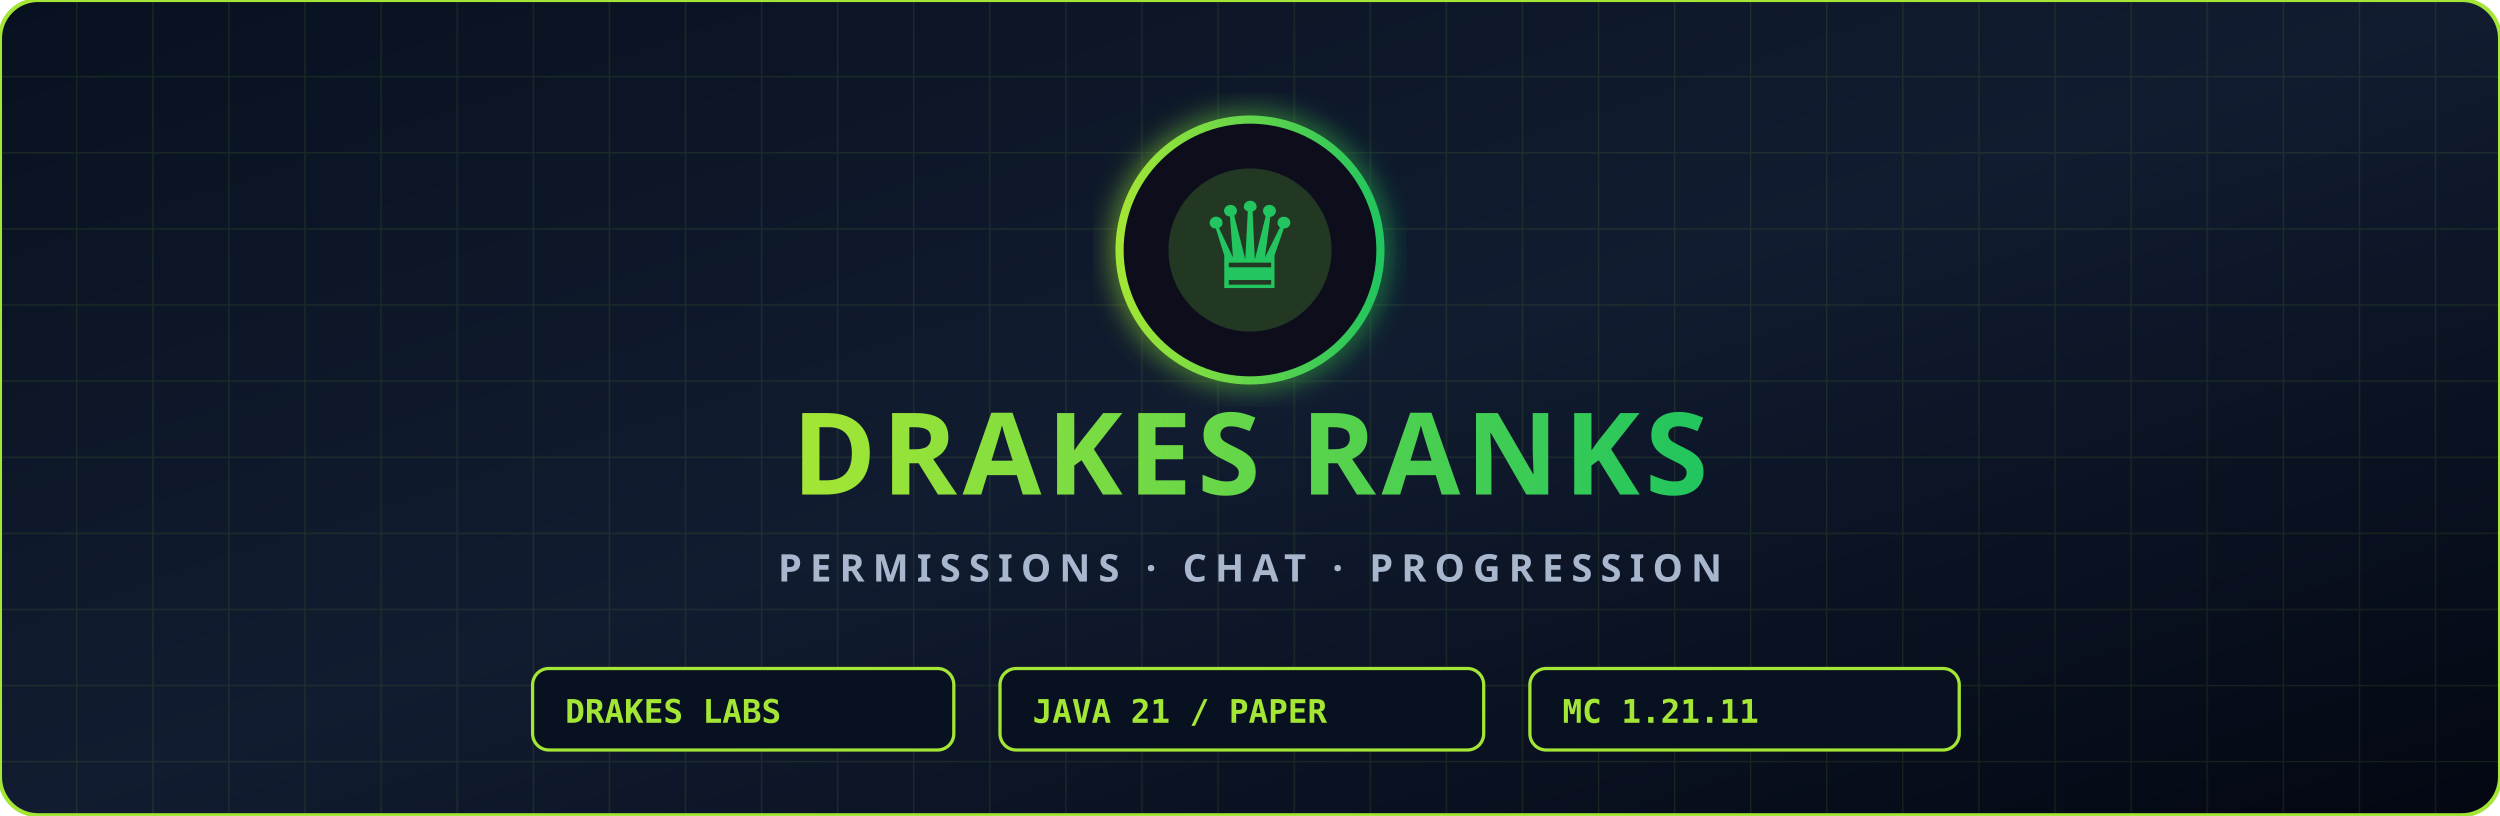
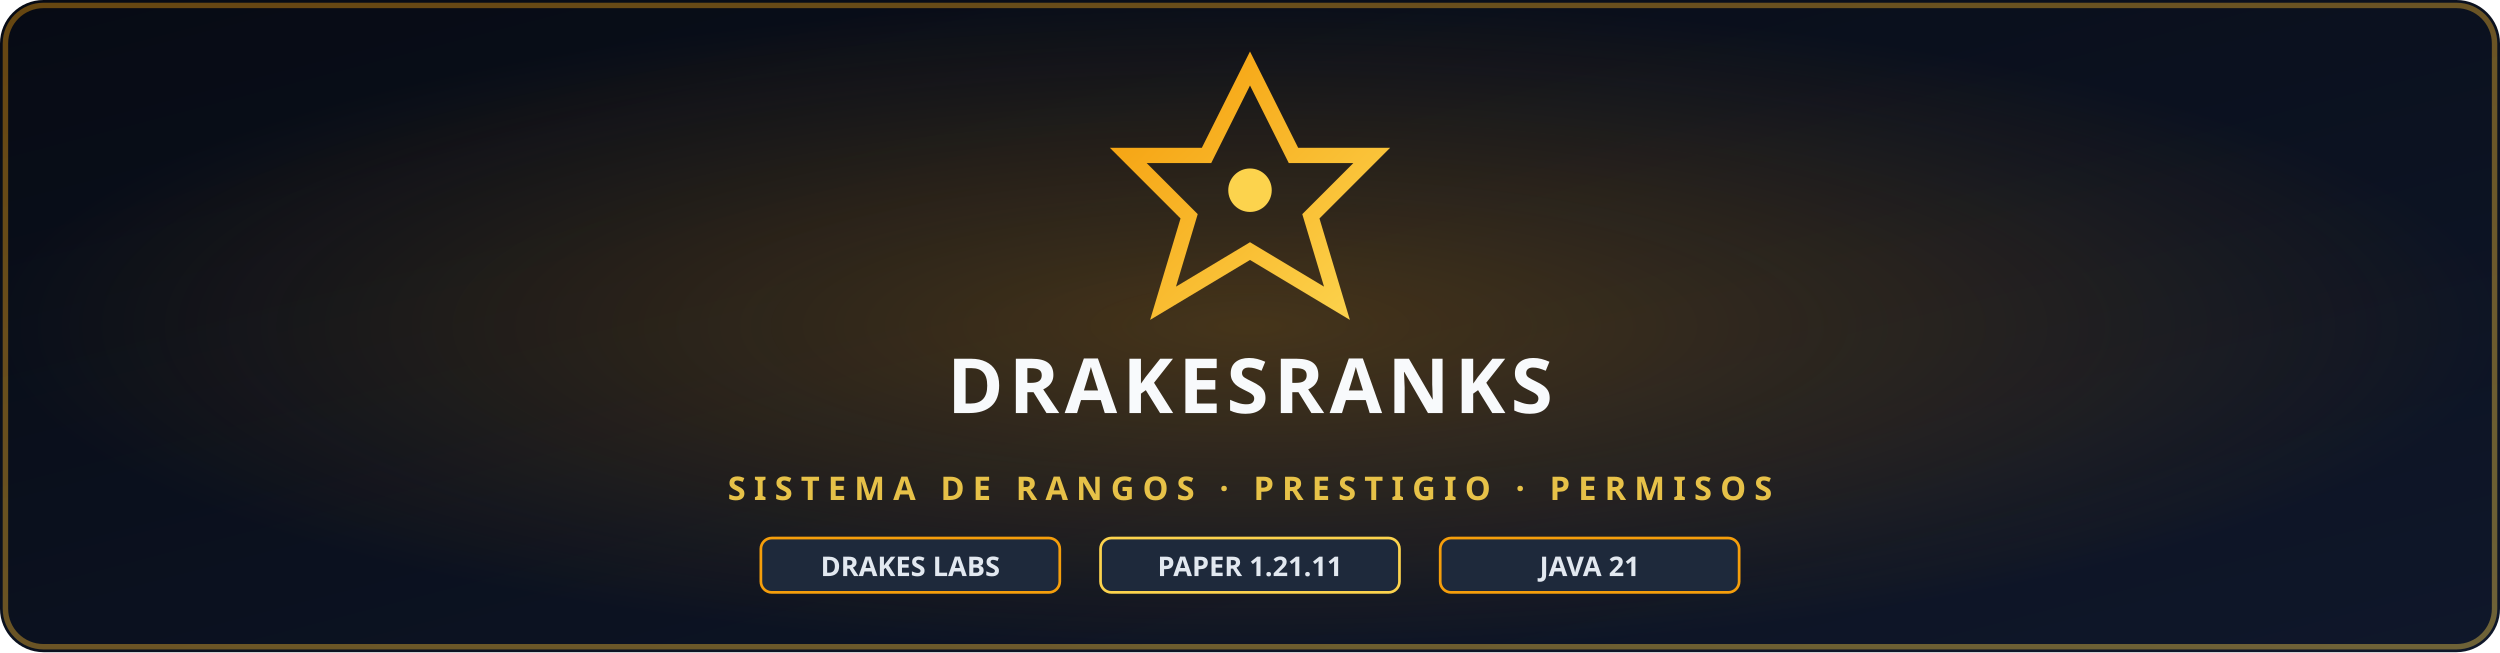
- <svg xmlns="http://www.w3.org/2000/svg" viewBox="0 0 920 300" width="920" height="300" role="img" aria-label="DRAKES RANKS animated banner">
+ <svg xmlns="http://www.w3.org/2000/svg" viewBox="0 0 920 240" width="920" height="240" role="img" aria-label="DrakesRanks Banner">
  <defs>
-     <linearGradient id="bg" x1="0%" y1="0%" x2="100%" y2="100%">
-       <stop offset="0%" stop-color="#08111F" />
-       <stop offset="50%" stop-color="#111C30" />
-       <stop offset="100%" stop-color="#030712" />
+     <linearGradient id="bFondo" x1="0" y1="0" x2="1" y2="1">
+       <stop offset="0%" stop-color="#070B14" />
+       <stop offset="100%" stop-color="#0F172A" />
    </linearGradient>
-     <linearGradient id="accent" x1="0%" y1="0%" x2="100%" y2="0%">
-       <stop offset="0%" stop-color="#A3E635" />
-       <stop offset="100%" stop-color="#22C55E" />
+     <linearGradient id="acG" x1="0" y1="0" x2="1" y2="1">
+       <stop offset="0%" stop-color="#F59E0B" />
+       <stop offset="100%" stop-color="#FCD34D" />
    </linearGradient>
-     <filter id="glow">
-       <feGaussianBlur stdDeviation="5" result="b" />
-       <feMerge>
-         <feMergeNode in="b" />
-         <feMergeNode in="SourceGraphic" />
-       </feMerge>
-     </filter>
-     <pattern id="grid" width="28" height="28" patternUnits="userSpaceOnUse">
-       <path d="M 28 0 L 0 0 0 28" fill="none" stroke="#A3E635" stroke-opacity=".10" stroke-width="1" />
-     </pattern>
+     <radialGradient id="bHalo" cx="50%" cy="50%" r="50%">
+       <stop offset="0%" stop-color="#F59E0B" stop-opacity="0.25" />
+       <stop offset="100%" stop-color="#F59E0B" stop-opacity="0" />
+     </radialGradient>
  </defs>
-   <style>
-     @keyframes pulse { 0%,100% { opacity:.68; transform:scale(.94) } 50% { opacity:1; transform:scale(1.07) } }
-     @keyframes scan { from { transform:translateX(-250px) } to { transform:translateX(1050px) } }
-     .title { font:900 42px 'Segoe UI',sans-serif; fill:url(#accent); letter-spacing:2px; }
-     .sub { font:700 14px 'Segoe UI',sans-serif; fill:#A8B7CE; letter-spacing:3px; }
-     .badge { fill:#07111F; stroke:#A3E635; stroke-width:1.2; }
-     .badgeText { font:700 12px monospace; fill:#A3E635; }
-   </style>
-   <rect width="920" height="300" rx="14" fill="url(#bg)" stroke="#A3E635" stroke-width="1.5" />
-   <rect width="920" height="300" rx="14" fill="url(#grid)" />
-   <rect x="-250" y="0" width="160" height="300" fill="#A3E635" opacity=".08">
-     <animateTransform attributeName="transform" type="translate" from="0 0" to="1170 0" dur="6s" repeatCount="indefinite" />
-   </rect>
-   <g transform="translate(460 92)" filter="url(#glow)">
-     <circle r="48" fill="#08111F" stroke="url(#accent)" stroke-width="3" />
-     <circle r="30" fill="#A3E635" opacity=".18">
-       <animate attributeName="r" values="25;36;25" dur="2.8s" repeatCount="indefinite" />
-     </circle>
-     <text x="0" y="14" text-anchor="middle" font-family="Segoe UI Symbol,Segoe UI,sans-serif" font-size="44" fill="#22C55E">♛</text>
+   <rect width="920" height="240" rx="16" fill="url(#bFondo)" />
+   <rect width="920" height="240" rx="16" fill="url(#bHalo)" />
+   <rect x="2" y="2" width="916" height="236" rx="14" fill="none" stroke="url(#acG)" stroke-width="2" opacity="0.4" />
+   <g transform="translate(460,70) scale(1.6)">
+     <polygon points="0,-28 10,-8 28,-8 14,6 20,26 0,14 -20,26 -14,6 -28,-8 -10,-8" fill="none" stroke="url(#acG)" stroke-width="3.5" />
+     <circle cx="0" cy="0" r="5" fill="#FCD34D" />
  </g>
-   <text x="460" y="182" text-anchor="middle" class="title">DRAKES RANKS</text>
-   <text x="460" y="214" text-anchor="middle" class="sub">PERMISSIONS · CHAT · PROGRESSION</text>
-   <g transform="translate(196 246)">
-     <rect width="155" height="30" rx="6" class="badge" />
-     <text x="12" y="20" class="badgeText">DRAKES LABS</text>
-     <rect x="172" width="178" height="30" rx="6" class="badge" />
-     <text x="184" y="20" class="badgeText">JAVA 21 / PAPER</text>
-     <rect x="367" width="158" height="30" rx="6" class="badge" />
-     <text x="379" y="20" class="badgeText">MC 1.21.11</text>
+   <text x="460" y="152" text-anchor="middle" font-family="'Segoe UI', system-ui, -apple-system, sans-serif" font-weight="900" font-size="28" fill="#F8FAFC" letter-spacing="2">
+     DRAKESRANKS
+   </text>
+   <text x="460" y="184" text-anchor="middle" font-family="'Segoe UI', system-ui, -apple-system, sans-serif" font-weight="700" font-size="12" fill="#FCD34D" letter-spacing="3" opacity="0.9">
+     SISTEMA DE RANGOS · PRESTIGIO · PERMISOS
+   </text>
+   <g transform="translate(460, 210)">
+     <rect x="-180" y="-12" width="110" height="20" rx="4" fill="#1E293B" stroke="#F59E0B" stroke-width="1" />
+     <text x="-125" y="2" text-anchor="middle" font-family="sans-serif" font-size="10" font-weight="700" fill="#E2E8F0">DRAKES LABS</text>
+     <rect x="-55" y="-12" width="110" height="20" rx="4" fill="#1E293B" stroke="#FCD34D" stroke-width="1" />
+     <text x="0" y="2" text-anchor="middle" font-family="sans-serif" font-size="10" font-weight="700" fill="#E2E8F0">PAPER 1.21.11</text>
+     <rect x="70" y="-12" width="110" height="20" rx="4" fill="#1E293B" stroke="#F59E0B" stroke-width="1" />
+     <text x="125" y="2" text-anchor="middle" font-family="sans-serif" font-size="10" font-weight="700" fill="#E2E8F0">JAVA 21</text>
  </g>
</svg>
